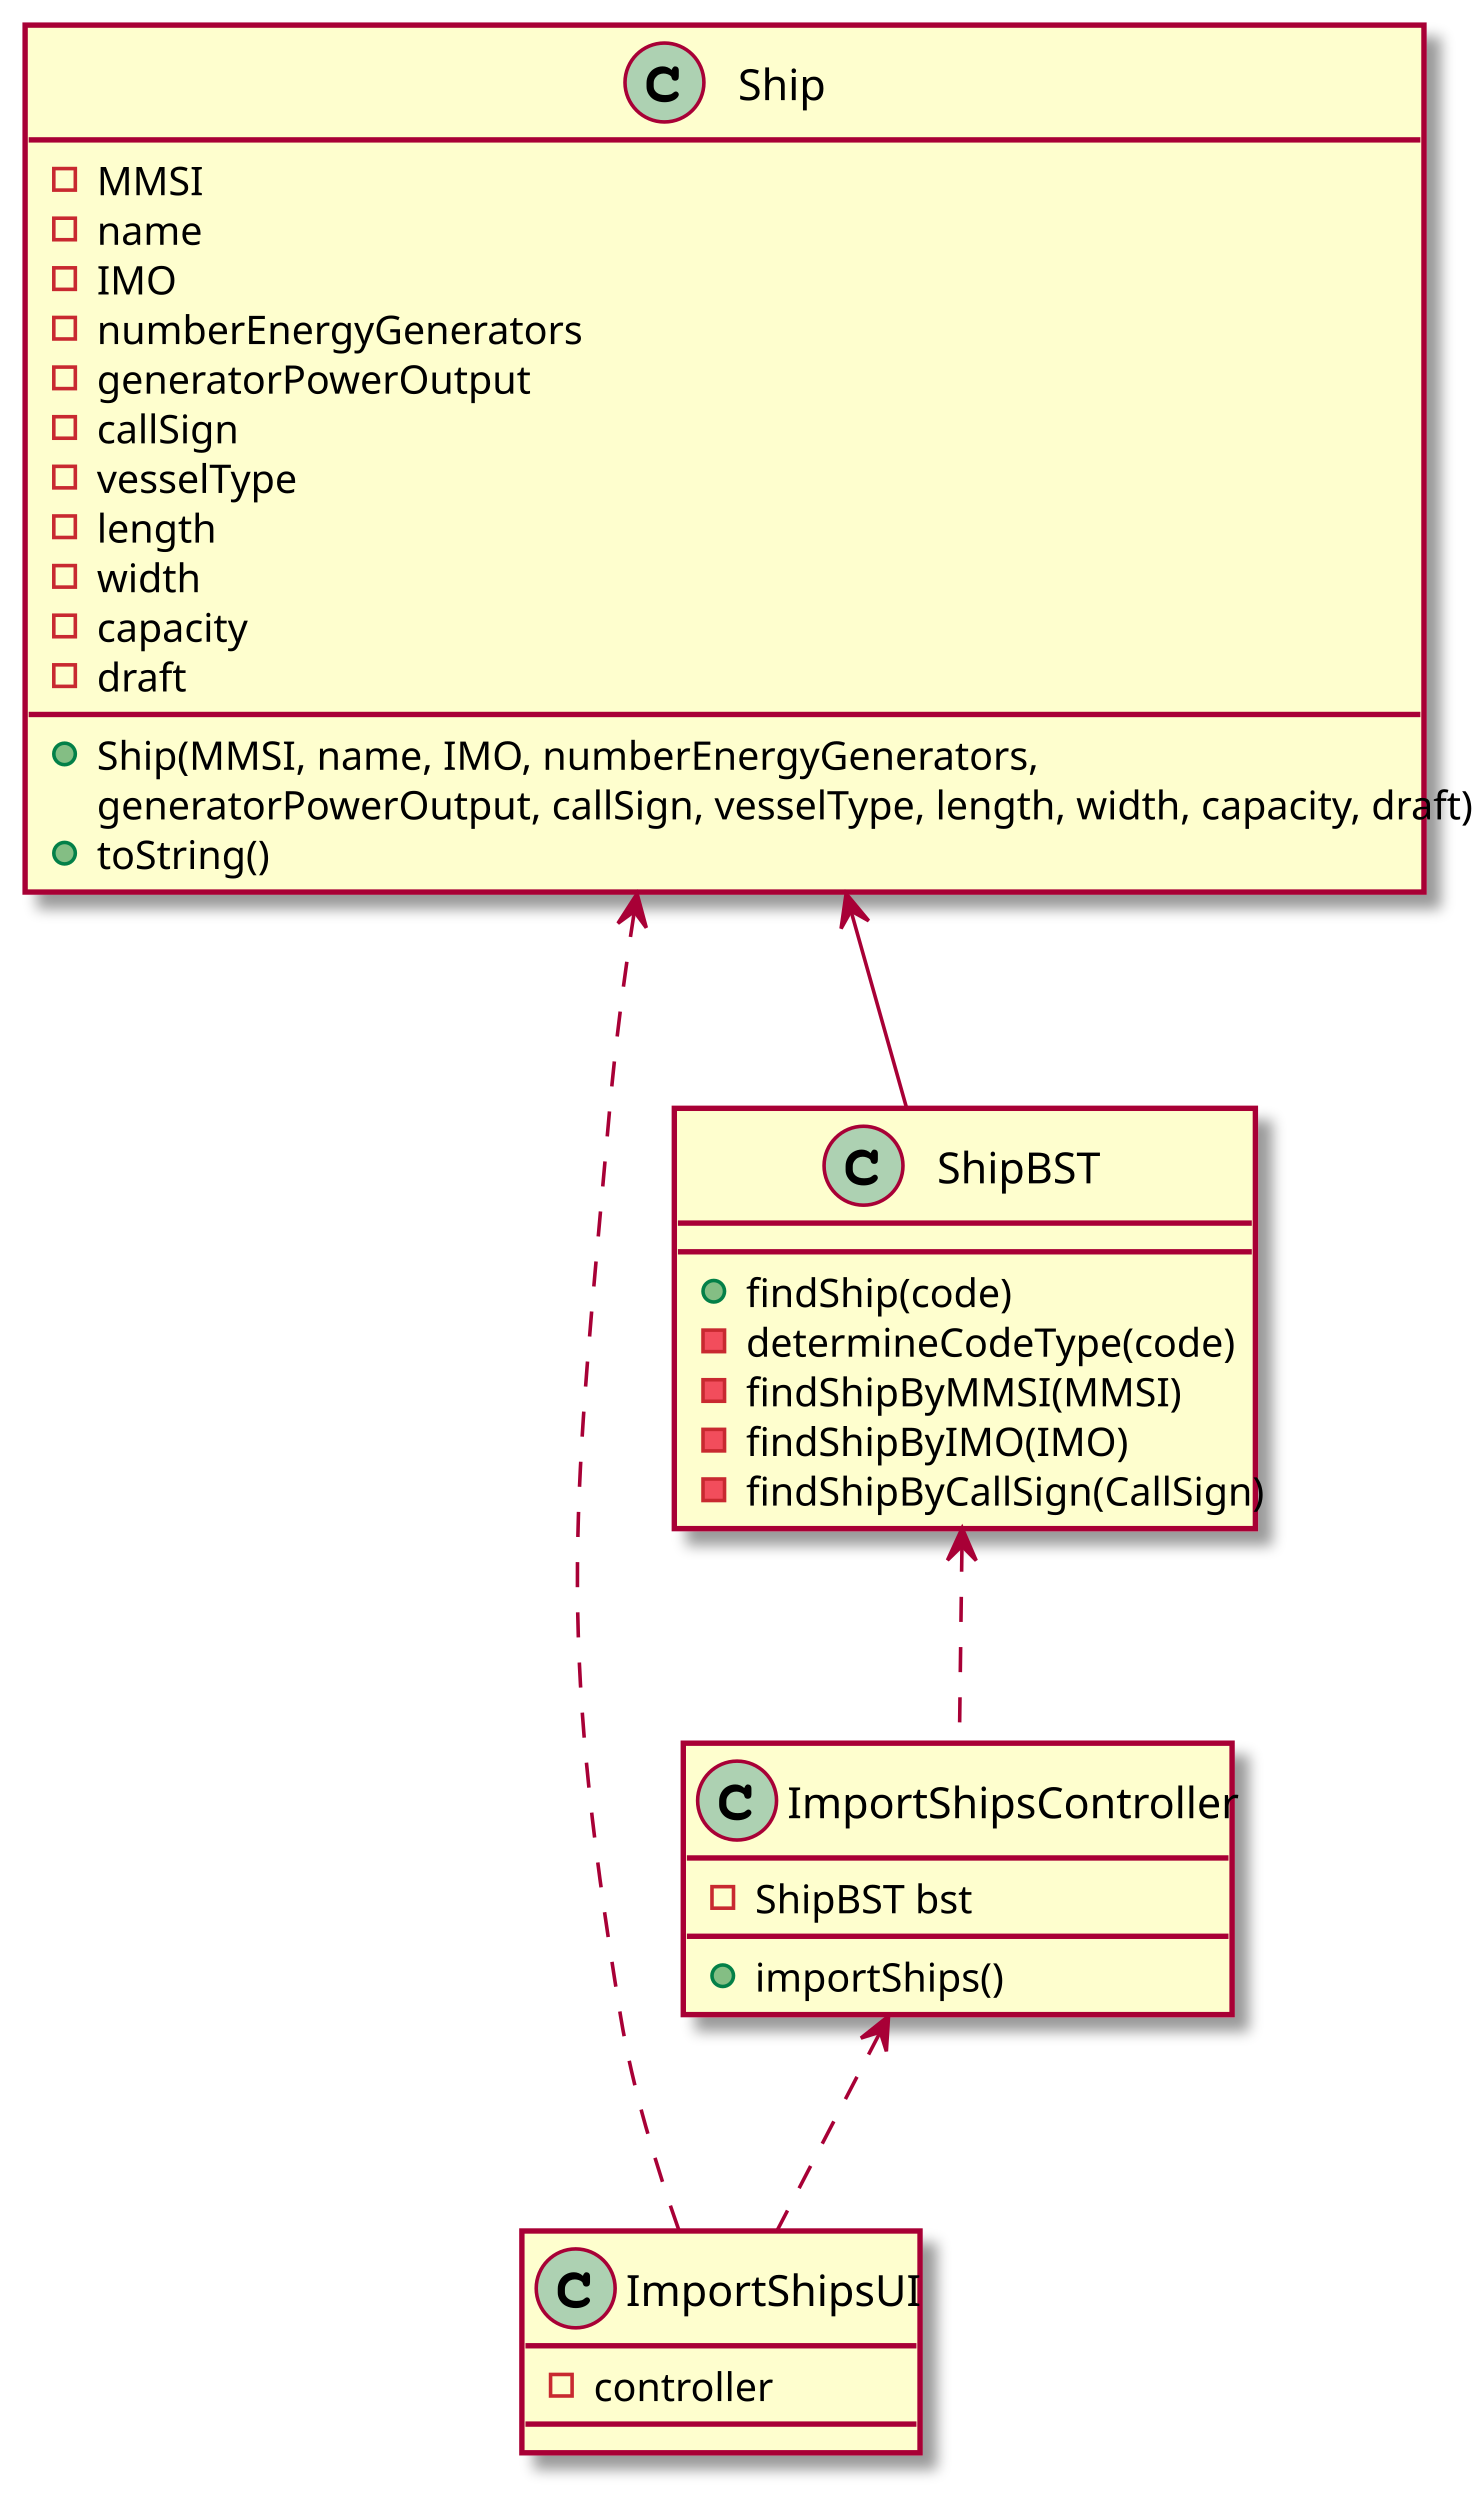
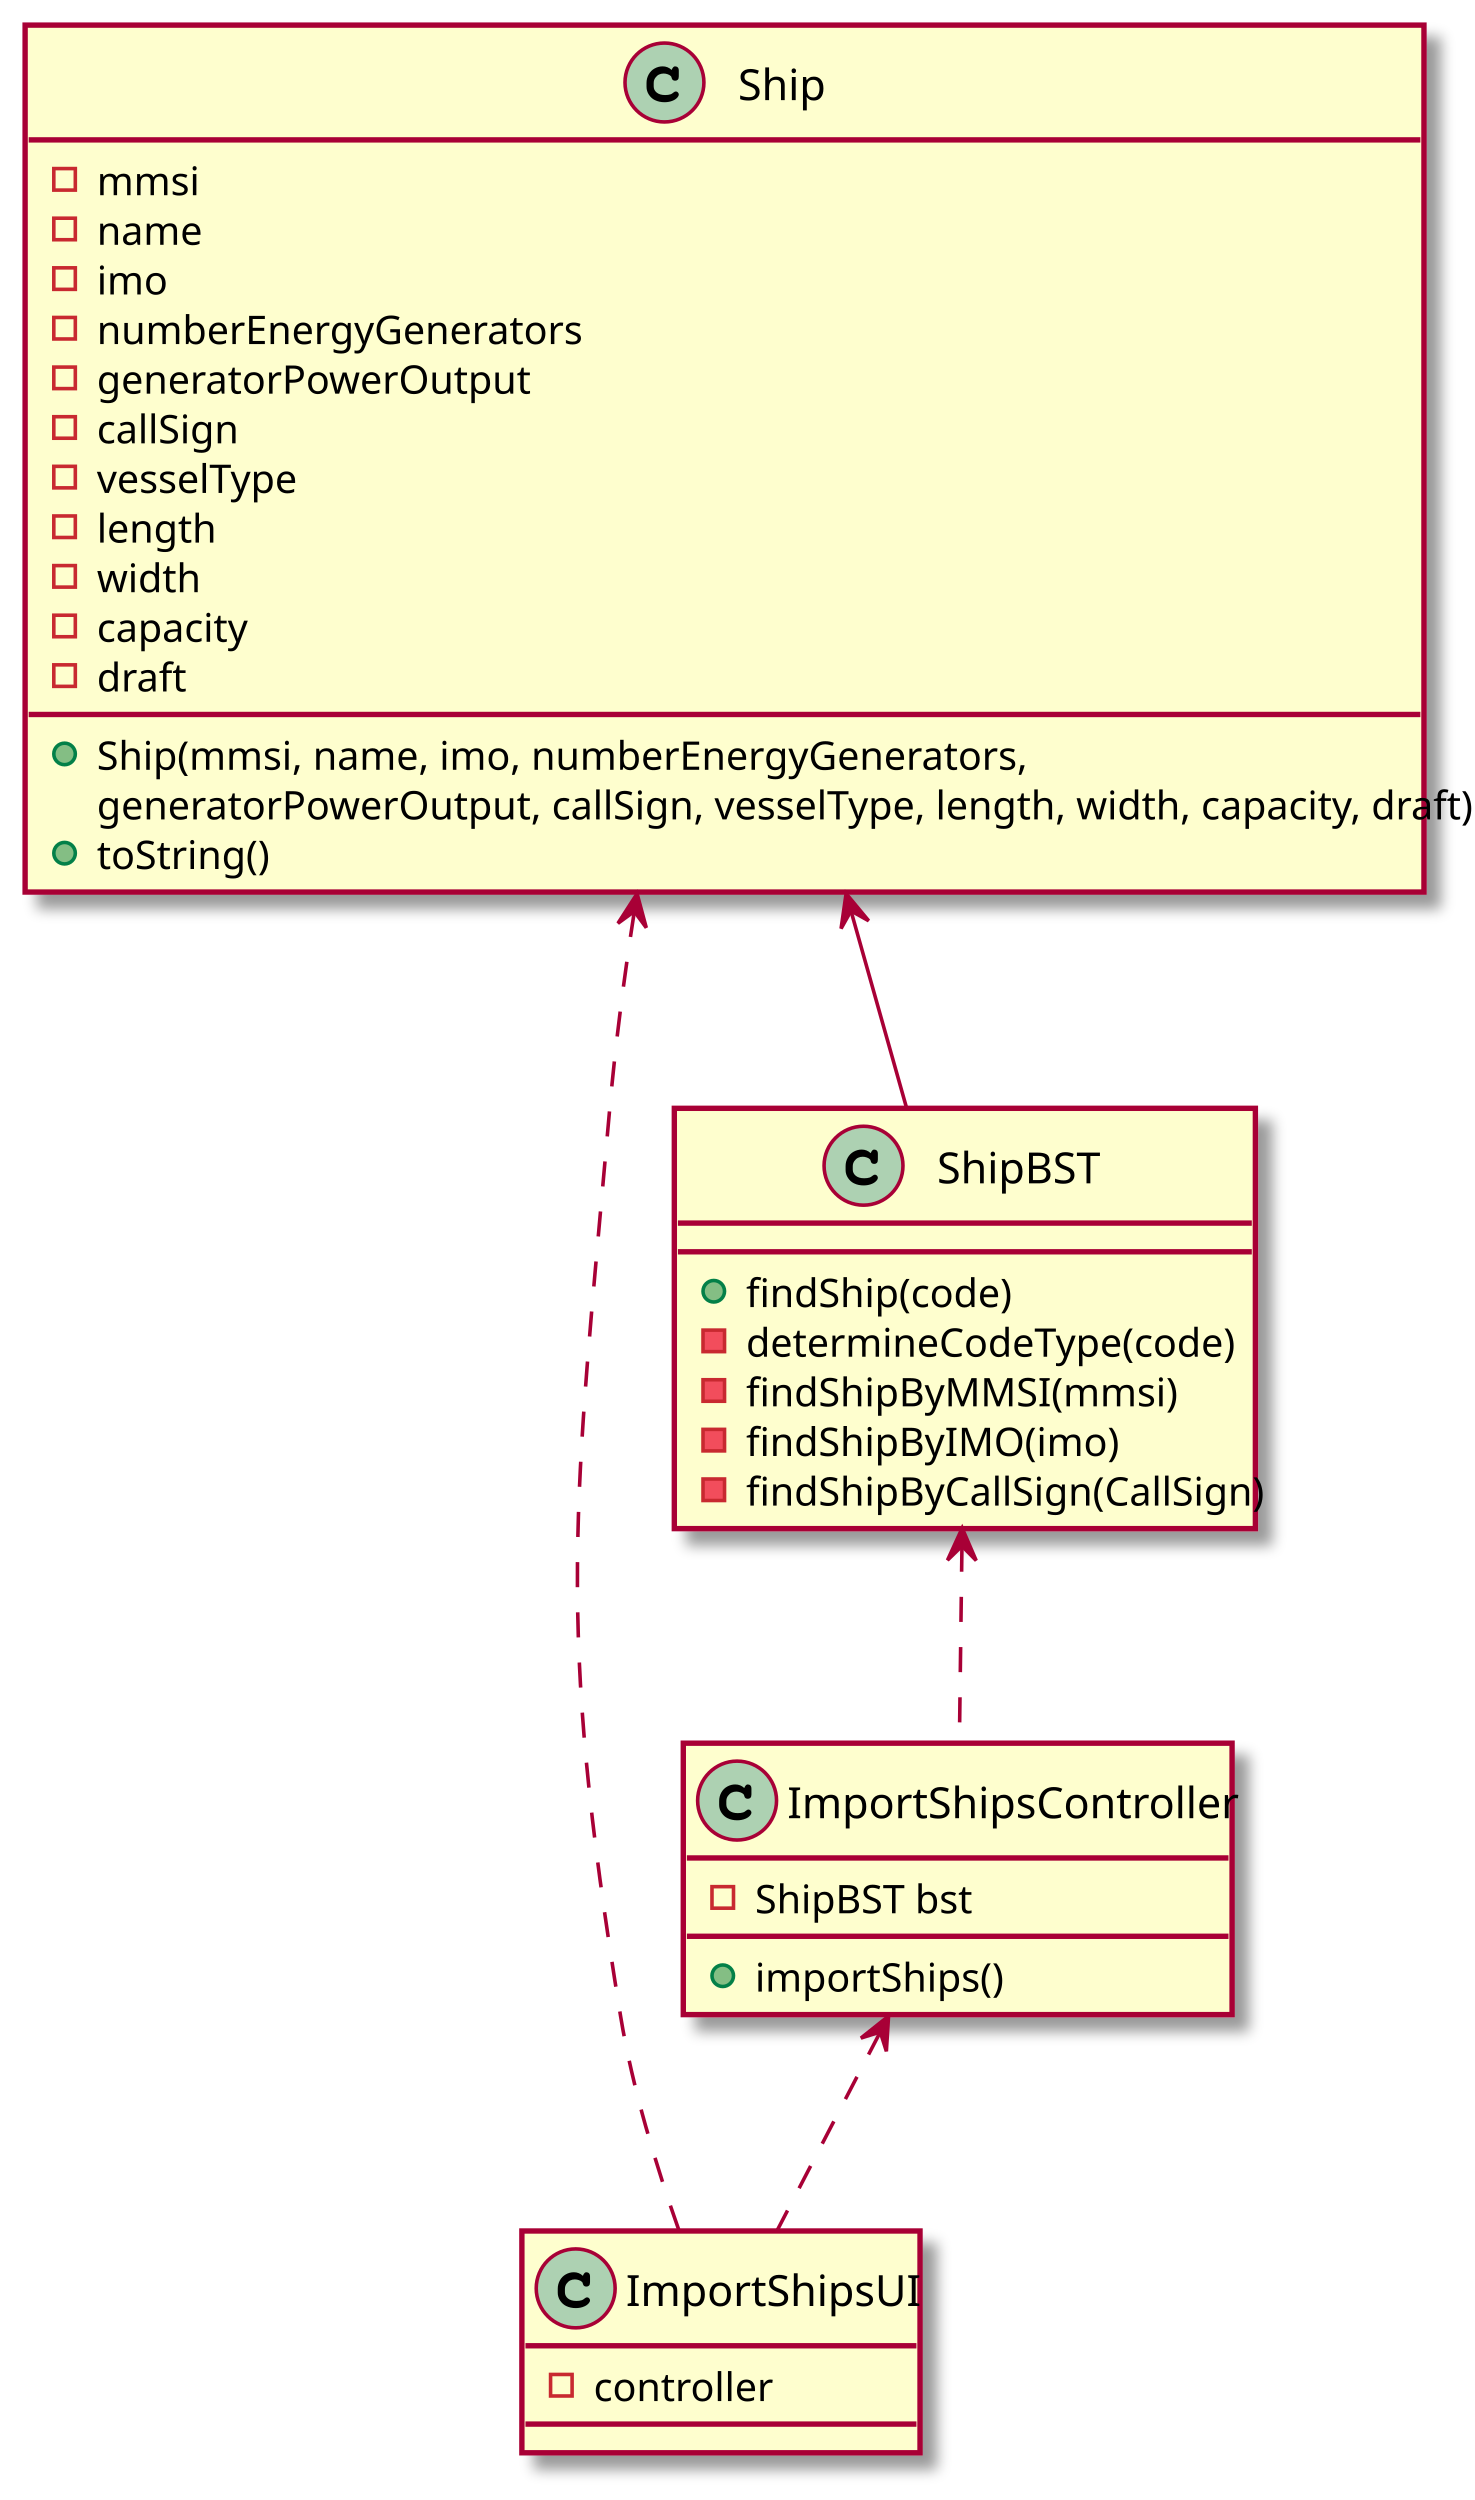
<svg xmlns="http://www.w3.org/2000/svg" contentScriptType="application/ecmascript" contentStyleType="text/css" height="697px" preserveAspectRatio="none" style="width:411px;height:697px;background:#FFFFFF;" version="1.1" viewBox="0 0 411 697" width="411px" zoomAndPan="magnify">
  <defs>
    <filter height="300%" id="f140jc9pta7v6n" width="300%" x="-1" y="-1">
      <feGaussianBlur result="blurOut" stdDeviation="2.0" />
      <feColorMatrix in="blurOut" result="blurOut2" type="matrix" values="0 0 0 0 0 0 0 0 0 0 0 0 0 0 0 0 0 0 .4 0" />
      <feOffset dx="4.0" dy="4.0" in="blurOut2" result="blurOut3" />
      <feBlend in="SourceGraphic" in2="blurOut3" mode="normal" />
    </filter>
  </defs>
  <g>
    <rect codeLine="4" fill="#FEFECE" filter="url(#f140jc9pta7v6n)" height="61.836" id="ImportShipsUI" style="stroke:#A80036;stroke-width:1.5;" width="111" x="145.5" y="622" />
    <ellipse cx="160.5" cy="638" fill="#ADD1B2" rx="11" ry="11" style="stroke:#A80036;stroke-width:1.0;" />
    <path d="M162.5,634.5 Q162.703,634 162.938,633.75 Q163.172,633.5 163.438,633.5 Q163.906,633.5 164.203,633.781 Q164.5,634.062 164.5,634.719 L164.5,636.281 Q164.5,636.938 164.219,637.219 Q163.938,637.5 163.5,637.5 Q163.109,637.5 162.859,637.328 Q162.609,637.156 162.5,636.703 Q162.453,636.391 162.281,636.219 Q161.969,635.891 161.406,635.703 Q160.844,635.5 160.281,635.5 Q159.578,635.5 158.984,635.781 Q158.406,636.062 157.953,636.688 Q157.5,637.312 157.5,638.172 L157.5,639.094 Q157.5,640.125 158.344,640.812 Q159.188,641.5 160.688,641.5 Q161.578,641.5 162.203,641.297 Q162.562,641.188 162.969,640.828 Q163.234,640.625 163.375,640.562 Q163.516,640.5 163.688,640.5 Q164.016,640.5 164.25,640.766 Q164.5,641.016 164.5,641.375 Q164.5,641.719 164.156,642.125 Q163.656,642.719 162.859,643.047 Q161.812,643.5 160.531,643.5 Q159.031,643.5 157.828,642.906 Q156.859,642.438 156.172,641.422 Q155.5,640.406 155.5,639.203 L155.5,638.109 Q155.5,636.859 156.094,635.766 Q156.703,634.672 157.75,634.094 Q158.812,633.5 160,633.5 Q160.719,633.5 161.344,633.75 Q161.969,634 162.5,634.5 Z " fill="#000000" />
    <text fill="#000000" font-family="sans-serif" font-size="12" lengthAdjust="spacing" textLength="79" x="174.5" y="642.91">ImportShipsUI</text>
    <line style="stroke:#A80036;stroke-width:1.5;" x1="146.5" x2="255.5" y1="654" y2="654" />
    <rect fill="none" height="6" style="stroke:#C82930;stroke-width:1.0;" width="6" x="153.5" y="662" />
    <text fill="#000000" font-family="sans-serif" font-size="11" lengthAdjust="spacing" textLength="45" x="165.5" y="669.419">controller</text>
    <line style="stroke:#A80036;stroke-width:1.5;" x1="146.5" x2="255.5" y1="675.836" y2="675.836" />
    <rect codeLine="8" fill="#FEFECE" filter="url(#f140jc9pta7v6n)" height="75.672" id="ImportShipsController" style="stroke:#A80036;stroke-width:1.5;" width="153" x="190.5" y="486" />
    <ellipse cx="205.5" cy="502" fill="#ADD1B2" rx="11" ry="11" style="stroke:#A80036;stroke-width:1.0;" />
    <path d="M207.5,498.5 Q207.703,498 207.938,497.75 Q208.172,497.5 208.438,497.5 Q208.906,497.5 209.203,497.781 Q209.5,498.062 209.5,498.719 L209.5,500.281 Q209.5,500.938 209.219,501.219 Q208.938,501.5 208.5,501.5 Q208.109,501.5 207.859,501.328 Q207.609,501.156 207.5,500.703 Q207.453,500.391 207.281,500.219 Q206.969,499.891 206.406,499.703 Q205.844,499.5 205.281,499.5 Q204.578,499.5 203.984,499.781 Q203.406,500.062 202.953,500.688 Q202.5,501.312 202.5,502.172 L202.5,503.094 Q202.5,504.125 203.344,504.812 Q204.188,505.5 205.688,505.5 Q206.578,505.5 207.203,505.297 Q207.562,505.188 207.969,504.828 Q208.234,504.625 208.375,504.562 Q208.516,504.5 208.688,504.5 Q209.016,504.5 209.25,504.766 Q209.5,505.016 209.5,505.375 Q209.5,505.719 209.156,506.125 Q208.656,506.719 207.859,507.047 Q206.812,507.5 205.531,507.5 Q204.031,507.5 202.828,506.906 Q201.859,506.438 201.172,505.422 Q200.5,504.406 200.5,503.203 L200.5,502.109 Q200.5,500.859 201.094,499.766 Q201.703,498.672 202.75,498.094 Q203.812,497.5 205,497.5 Q205.719,497.5 206.344,497.75 Q206.969,498 207.5,498.5 Z " fill="#000000" />
    <text fill="#000000" font-family="sans-serif" font-size="12" lengthAdjust="spacing" textLength="121" x="219.5" y="506.91">ImportShipsController</text>
    <line style="stroke:#A80036;stroke-width:1.5;" x1="191.5" x2="342.5" y1="518" y2="518" />
    <rect fill="none" height="6" style="stroke:#C82930;stroke-width:1.0;" width="6" x="198.5" y="526" />
    <text fill="#000000" font-family="sans-serif" font-size="11" lengthAdjust="spacing" textLength="59" x="210.5" y="533.419">ShipBST bst</text>
    <line style="stroke:#A80036;stroke-width:1.5;" x1="191.5" x2="342.5" y1="539.836" y2="539.836" />
    <ellipse cx="201.5" cy="550.836" fill="#84BE84" rx="3" ry="3" style="stroke:#038048;stroke-width:1.0;" />
    <text fill="#000000" font-family="sans-serif" font-size="11" lengthAdjust="spacing" textLength="64" x="210.5" y="555.255">importShips()</text>
    <rect codeLine="13" fill="#FEFECE" filter="url(#f140jc9pta7v6n)" height="117.18" id="ShipBST" style="stroke:#A80036;stroke-width:1.5;" width="162" x="188" y="309" />
    <ellipse cx="240.75" cy="325" fill="#ADD1B2" rx="11" ry="11" style="stroke:#A80036;stroke-width:1.0;" />
    <path d="M242.75,321.5 Q242.953,321 243.188,320.75 Q243.422,320.5 243.688,320.5 Q244.156,320.5 244.453,320.781 Q244.75,321.062 244.75,321.719 L244.75,323.281 Q244.75,323.938 244.469,324.219 Q244.188,324.5 243.75,324.5 Q243.359,324.5 243.109,324.328 Q242.859,324.156 242.75,323.703 Q242.703,323.391 242.531,323.219 Q242.219,322.891 241.656,322.703 Q241.094,322.5 240.531,322.5 Q239.828,322.5 239.234,322.781 Q238.656,323.062 238.203,323.688 Q237.75,324.312 237.75,325.172 L237.75,326.094 Q237.75,327.125 238.594,327.812 Q239.438,328.5 240.938,328.5 Q241.828,328.5 242.453,328.297 Q242.812,328.188 243.219,327.828 Q243.484,327.625 243.625,327.562 Q243.766,327.5 243.938,327.5 Q244.266,327.5 244.5,327.766 Q244.75,328.016 244.75,328.375 Q244.75,328.719 244.406,329.125 Q243.906,329.719 243.109,330.047 Q242.062,330.5 240.781,330.5 Q239.281,330.5 238.078,329.906 Q237.109,329.438 236.422,328.422 Q235.75,327.406 235.75,326.203 L235.75,325.109 Q235.75,323.859 236.344,322.766 Q236.953,321.672 238,321.094 Q239.062,320.5 240.25,320.5 Q240.969,320.5 241.594,320.75 Q242.219,321 242.75,321.5 Z " fill="#000000" />
    <text fill="#000000" font-family="sans-serif" font-size="12" lengthAdjust="spacing" textLength="48" x="261.25" y="329.91">ShipBST</text>
    <line style="stroke:#A80036;stroke-width:1.5;" x1="189" x2="349" y1="341" y2="341" />
    <line style="stroke:#A80036;stroke-width:1.5;" x1="189" x2="349" y1="349" y2="349" />
    <ellipse cx="199" cy="360" fill="#84BE84" rx="3" ry="3" style="stroke:#038048;stroke-width:1.0;" />
    <text fill="#000000" font-family="sans-serif" font-size="11" lengthAdjust="spacing" textLength="71" x="208" y="364.419">findShip(code)</text>
    <rect fill="#F24D5C" height="6" style="stroke:#C82930;stroke-width:1.0;" width="6" x="196" y="370.836" />
    <text fill="#000000" font-family="sans-serif" font-size="11" lengthAdjust="spacing" textLength="128" x="208" y="378.255">determineCodeType(code)</text>
    <rect fill="#F24D5C" height="6" style="stroke:#C82930;stroke-width:1.0;" width="6" x="196" y="384.672" />
-     <text fill="#000000" font-family="sans-serif" font-size="11" lengthAdjust="spacing" textLength="110" x="208" y="392.091">findShipByMMSI(MMSI)</text>
+     <text fill="#000000" font-family="sans-serif" font-size="11" lengthAdjust="spacing" textLength="110" x="208" y="392.091">findShipByMMSI(mmsi)</text>
    <rect fill="#F24D5C" height="6" style="stroke:#C82930;stroke-width:1.0;" width="6" x="196" y="398.508" />
-     <text fill="#000000" font-family="sans-serif" font-size="11" lengthAdjust="spacing" textLength="96" x="208" y="405.927">findShipByIMO(IMO)</text>
+     <text fill="#000000" font-family="sans-serif" font-size="11" lengthAdjust="spacing" textLength="96" x="208" y="405.927">findShipByIMO(imo)</text>
    <rect fill="#F24D5C" height="6" style="stroke:#C82930;stroke-width:1.0;" width="6" x="196" y="412.344" />
    <text fill="#000000" font-family="sans-serif" font-size="11" lengthAdjust="spacing" textLength="136" x="208" y="419.763">findShipByCallSign(CallSign)</text>
    <rect codeLine="21" fill="#FEFECE" filter="url(#f140jc9pta7v6n)" height="241.703" id="Ship" style="stroke:#A80036;stroke-width:1.5;" width="390" x="7" y="7" />
    <ellipse cx="185.25" cy="23" fill="#ADD1B2" rx="11" ry="11" style="stroke:#A80036;stroke-width:1.0;" />
    <path d="M187.25,19.5 Q187.453,19 187.688,18.75 Q187.922,18.5 188.188,18.5 Q188.656,18.5 188.953,18.781 Q189.25,19.062 189.25,19.719 L189.25,21.281 Q189.25,21.938 188.969,22.219 Q188.688,22.5 188.25,22.5 Q187.859,22.5 187.609,22.328 Q187.359,22.156 187.25,21.703 Q187.203,21.391 187.031,21.219 Q186.719,20.891 186.156,20.703 Q185.594,20.5 185.031,20.5 Q184.328,20.5 183.734,20.781 Q183.156,21.062 182.703,21.688 Q182.25,22.312 182.25,23.172 L182.25,24.094 Q182.25,25.125 183.094,25.812 Q183.938,26.5 185.438,26.5 Q186.328,26.5 186.953,26.297 Q187.312,26.188 187.719,25.828 Q187.984,25.625 188.125,25.562 Q188.266,25.5 188.438,25.5 Q188.766,25.5 189,25.766 Q189.25,26.016 189.25,26.375 Q189.25,26.719 188.906,27.125 Q188.406,27.719 187.609,28.047 Q186.562,28.5 185.281,28.5 Q183.781,28.5 182.578,27.906 Q181.609,27.438 180.922,26.422 Q180.25,25.406 180.25,24.203 L180.25,23.109 Q180.25,21.859 180.844,20.766 Q181.453,19.672 182.5,19.094 Q183.562,18.5 184.75,18.5 Q185.469,18.5 186.094,18.75 Q186.719,19 187.25,19.5 Z " fill="#000000" />
    <text fill="#000000" font-family="sans-serif" font-size="12" lengthAdjust="spacing" textLength="25" x="205.75" y="27.91">Ship</text>
    <line style="stroke:#A80036;stroke-width:1.5;" x1="8" x2="396" y1="39" y2="39" />
    <rect fill="none" height="6" style="stroke:#C82930;stroke-width:1.0;" width="6" x="15" y="47" />
-     <text fill="#000000" font-family="sans-serif" font-size="11" lengthAdjust="spacing" textLength="25" x="27" y="54.419">MMSI</text>
+     <text fill="#000000" font-family="sans-serif" font-size="11" lengthAdjust="spacing" textLength="25" x="27" y="54.419">mmsi</text>
    <rect fill="none" height="6" style="stroke:#C82930;stroke-width:1.0;" width="6" x="15" y="60.836" />
    <text fill="#000000" font-family="sans-serif" font-size="11" lengthAdjust="spacing" textLength="26" x="27" y="68.255">name</text>
    <rect fill="none" height="6" style="stroke:#C82930;stroke-width:1.0;" width="6" x="15" y="74.672" />
-     <text fill="#000000" font-family="sans-serif" font-size="11" lengthAdjust="spacing" textLength="18" x="27" y="82.091">IMO</text>
+     <text fill="#000000" font-family="sans-serif" font-size="11" lengthAdjust="spacing" textLength="18" x="27" y="82.091">imo</text>
    <rect fill="none" height="6" style="stroke:#C82930;stroke-width:1.0;" width="6" x="15" y="88.508" />
    <text fill="#000000" font-family="sans-serif" font-size="11" lengthAdjust="spacing" textLength="125" x="27" y="95.927">numberEnergyGenerators</text>
    <rect fill="none" height="6" style="stroke:#C82930;stroke-width:1.0;" width="6" x="15" y="102.344" />
    <text fill="#000000" font-family="sans-serif" font-size="11" lengthAdjust="spacing" textLength="111" x="27" y="109.763">generatorPowerOutput</text>
    <rect fill="none" height="6" style="stroke:#C82930;stroke-width:1.0;" width="6" x="15" y="116.18" />
    <text fill="#000000" font-family="sans-serif" font-size="11" lengthAdjust="spacing" textLength="37" x="27" y="123.599">callSign</text>
    <rect fill="none" height="6" style="stroke:#C82930;stroke-width:1.0;" width="6" x="15" y="130.016" />
    <text fill="#000000" font-family="sans-serif" font-size="11" lengthAdjust="spacing" textLength="56" x="27" y="137.435">vesselType</text>
    <rect fill="none" height="6" style="stroke:#C82930;stroke-width:1.0;" width="6" x="15" y="143.852" />
    <text fill="#000000" font-family="sans-serif" font-size="11" lengthAdjust="spacing" textLength="29" x="27" y="151.27">length</text>
    <rect fill="none" height="6" style="stroke:#C82930;stroke-width:1.0;" width="6" x="15" y="157.688" />
    <text fill="#000000" font-family="sans-serif" font-size="11" lengthAdjust="spacing" textLength="27" x="27" y="165.106">width</text>
    <rect fill="none" height="6" style="stroke:#C82930;stroke-width:1.0;" width="6" x="15" y="171.523" />
    <text fill="#000000" font-family="sans-serif" font-size="11" lengthAdjust="spacing" textLength="41" x="27" y="178.942">capacity</text>
    <rect fill="none" height="6" style="stroke:#C82930;stroke-width:1.0;" width="6" x="15" y="185.359" />
    <text fill="#000000" font-family="sans-serif" font-size="11" lengthAdjust="spacing" textLength="23" x="27" y="192.778">draft</text>
    <line style="stroke:#A80036;stroke-width:1.5;" x1="8" x2="396" y1="199.195" y2="199.195" />
    <ellipse cx="18" cy="210.195" fill="#84BE84" rx="3" ry="3" style="stroke:#038048;stroke-width:1.0;" />
-     <text fill="#000000" font-family="sans-serif" font-size="11" lengthAdjust="spacing" textLength="240" x="27" y="214.614">Ship(MMSI, name, IMO, numberEnergyGenerators,</text>
+     <text fill="#000000" font-family="sans-serif" font-size="11" lengthAdjust="spacing" textLength="240" x="27" y="214.614">Ship(mmsi, name, imo, numberEnergyGenerators,</text>
    <text fill="#000000" font-family="sans-serif" font-size="11" lengthAdjust="spacing" textLength="364" x="27" y="228.45">generatorPowerOutput, callSign, vesselType, length, width, capacity, draft)</text>
    <ellipse cx="18" cy="237.867" fill="#84BE84" rx="3" ry="3" style="stroke:#038048;stroke-width:1.0;" />
    <text fill="#000000" font-family="sans-serif" font-size="11" lengthAdjust="spacing" textLength="45" x="27" y="242.286">toString()</text>
    <path codeLine="37" d="M245.38,566.6 C236,584.66 225.22,605.4 216.63,621.93 " fill="none" id="ImportShipsController-backto-ImportShipsUI" style="stroke:#A80036;stroke-width:1.0;stroke-dasharray:7.0,7.0;" />
    <polygon fill="#A80036" points="247.73,562.08,240.025,568.214,245.42,566.514,247.12,571.91,247.73,562.08" style="stroke:#A80036;stroke-width:1.0;" />
    <path codeLine="38" d="M268.19,431.2 C267.95,449.65 267.7,469.25 267.48,485.58 " fill="none" id="ShipBST-backto-ImportShipsController" style="stroke:#A80036;stroke-width:1.0;stroke-dasharray:7.0,7.0;" />
    <polygon fill="#A80036" points="268.26,426.03,264.157,434.984,268.203,431.03,272.157,435.075,268.26,426.03" style="stroke:#A80036;stroke-width:1.0;" />
    <path codeLine="39" d="M237.27,254.02 C242.68,273.2 248.03,292.15 252.75,308.88 " fill="none" id="Ship-backto-ShipBST" style="stroke:#A80036;stroke-width:1.0;" />
    <polygon fill="#A80036" points="235.89,249.14,234.489,258.889,237.25,253.951,242.188,256.712,235.89,249.14" style="stroke:#A80036;stroke-width:1.0;" />
    <path codeLine="40" d="M176.82,254.3 C173.99,272.58 171.57,291.23 170,309 C160.12,421.02 154.88,451.02 173,562 C176.32,582.35 183.16,604.47 189.24,621.69 " fill="none" id="Ship-backto-ImportShipsUI" style="stroke:#A80036;stroke-width:1.0;stroke-dasharray:7.0,7.0;" />
    <polygon fill="#A80036" points="177.62,249.15,172.28,257.425,176.849,254.09,180.184,258.659,177.62,249.15" style="stroke:#A80036;stroke-width:1.0;" />
  </g>
</svg>
